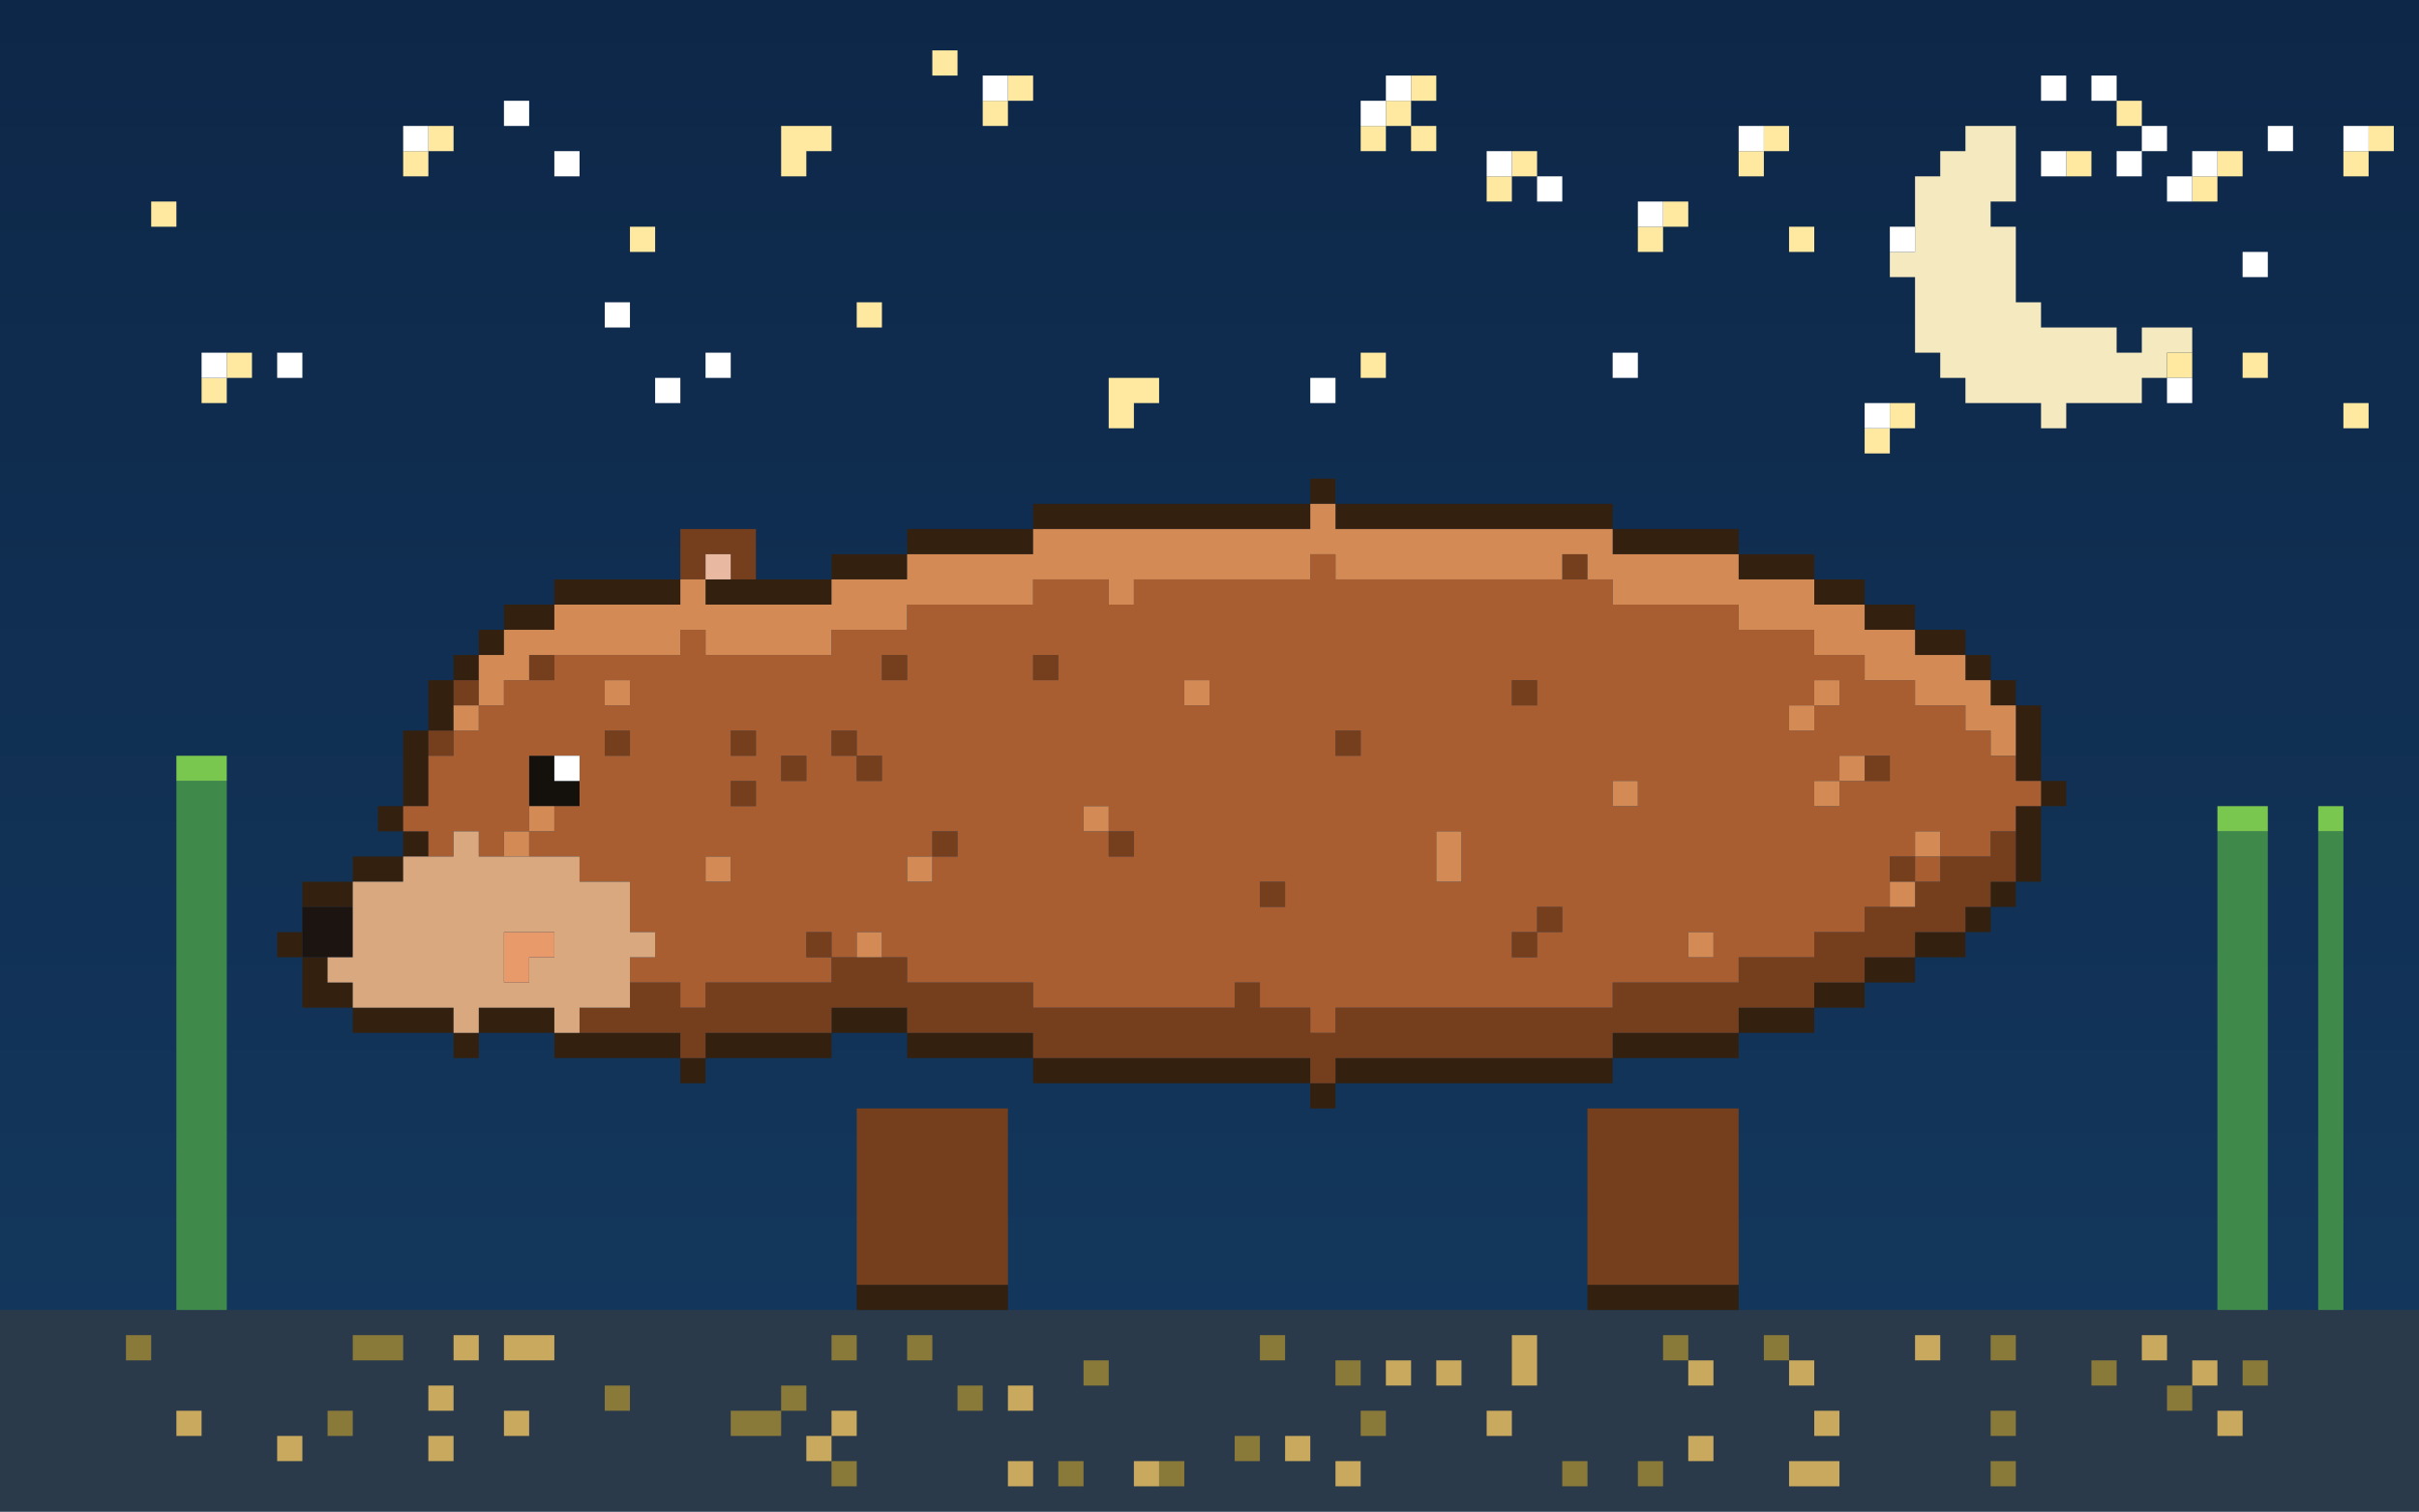
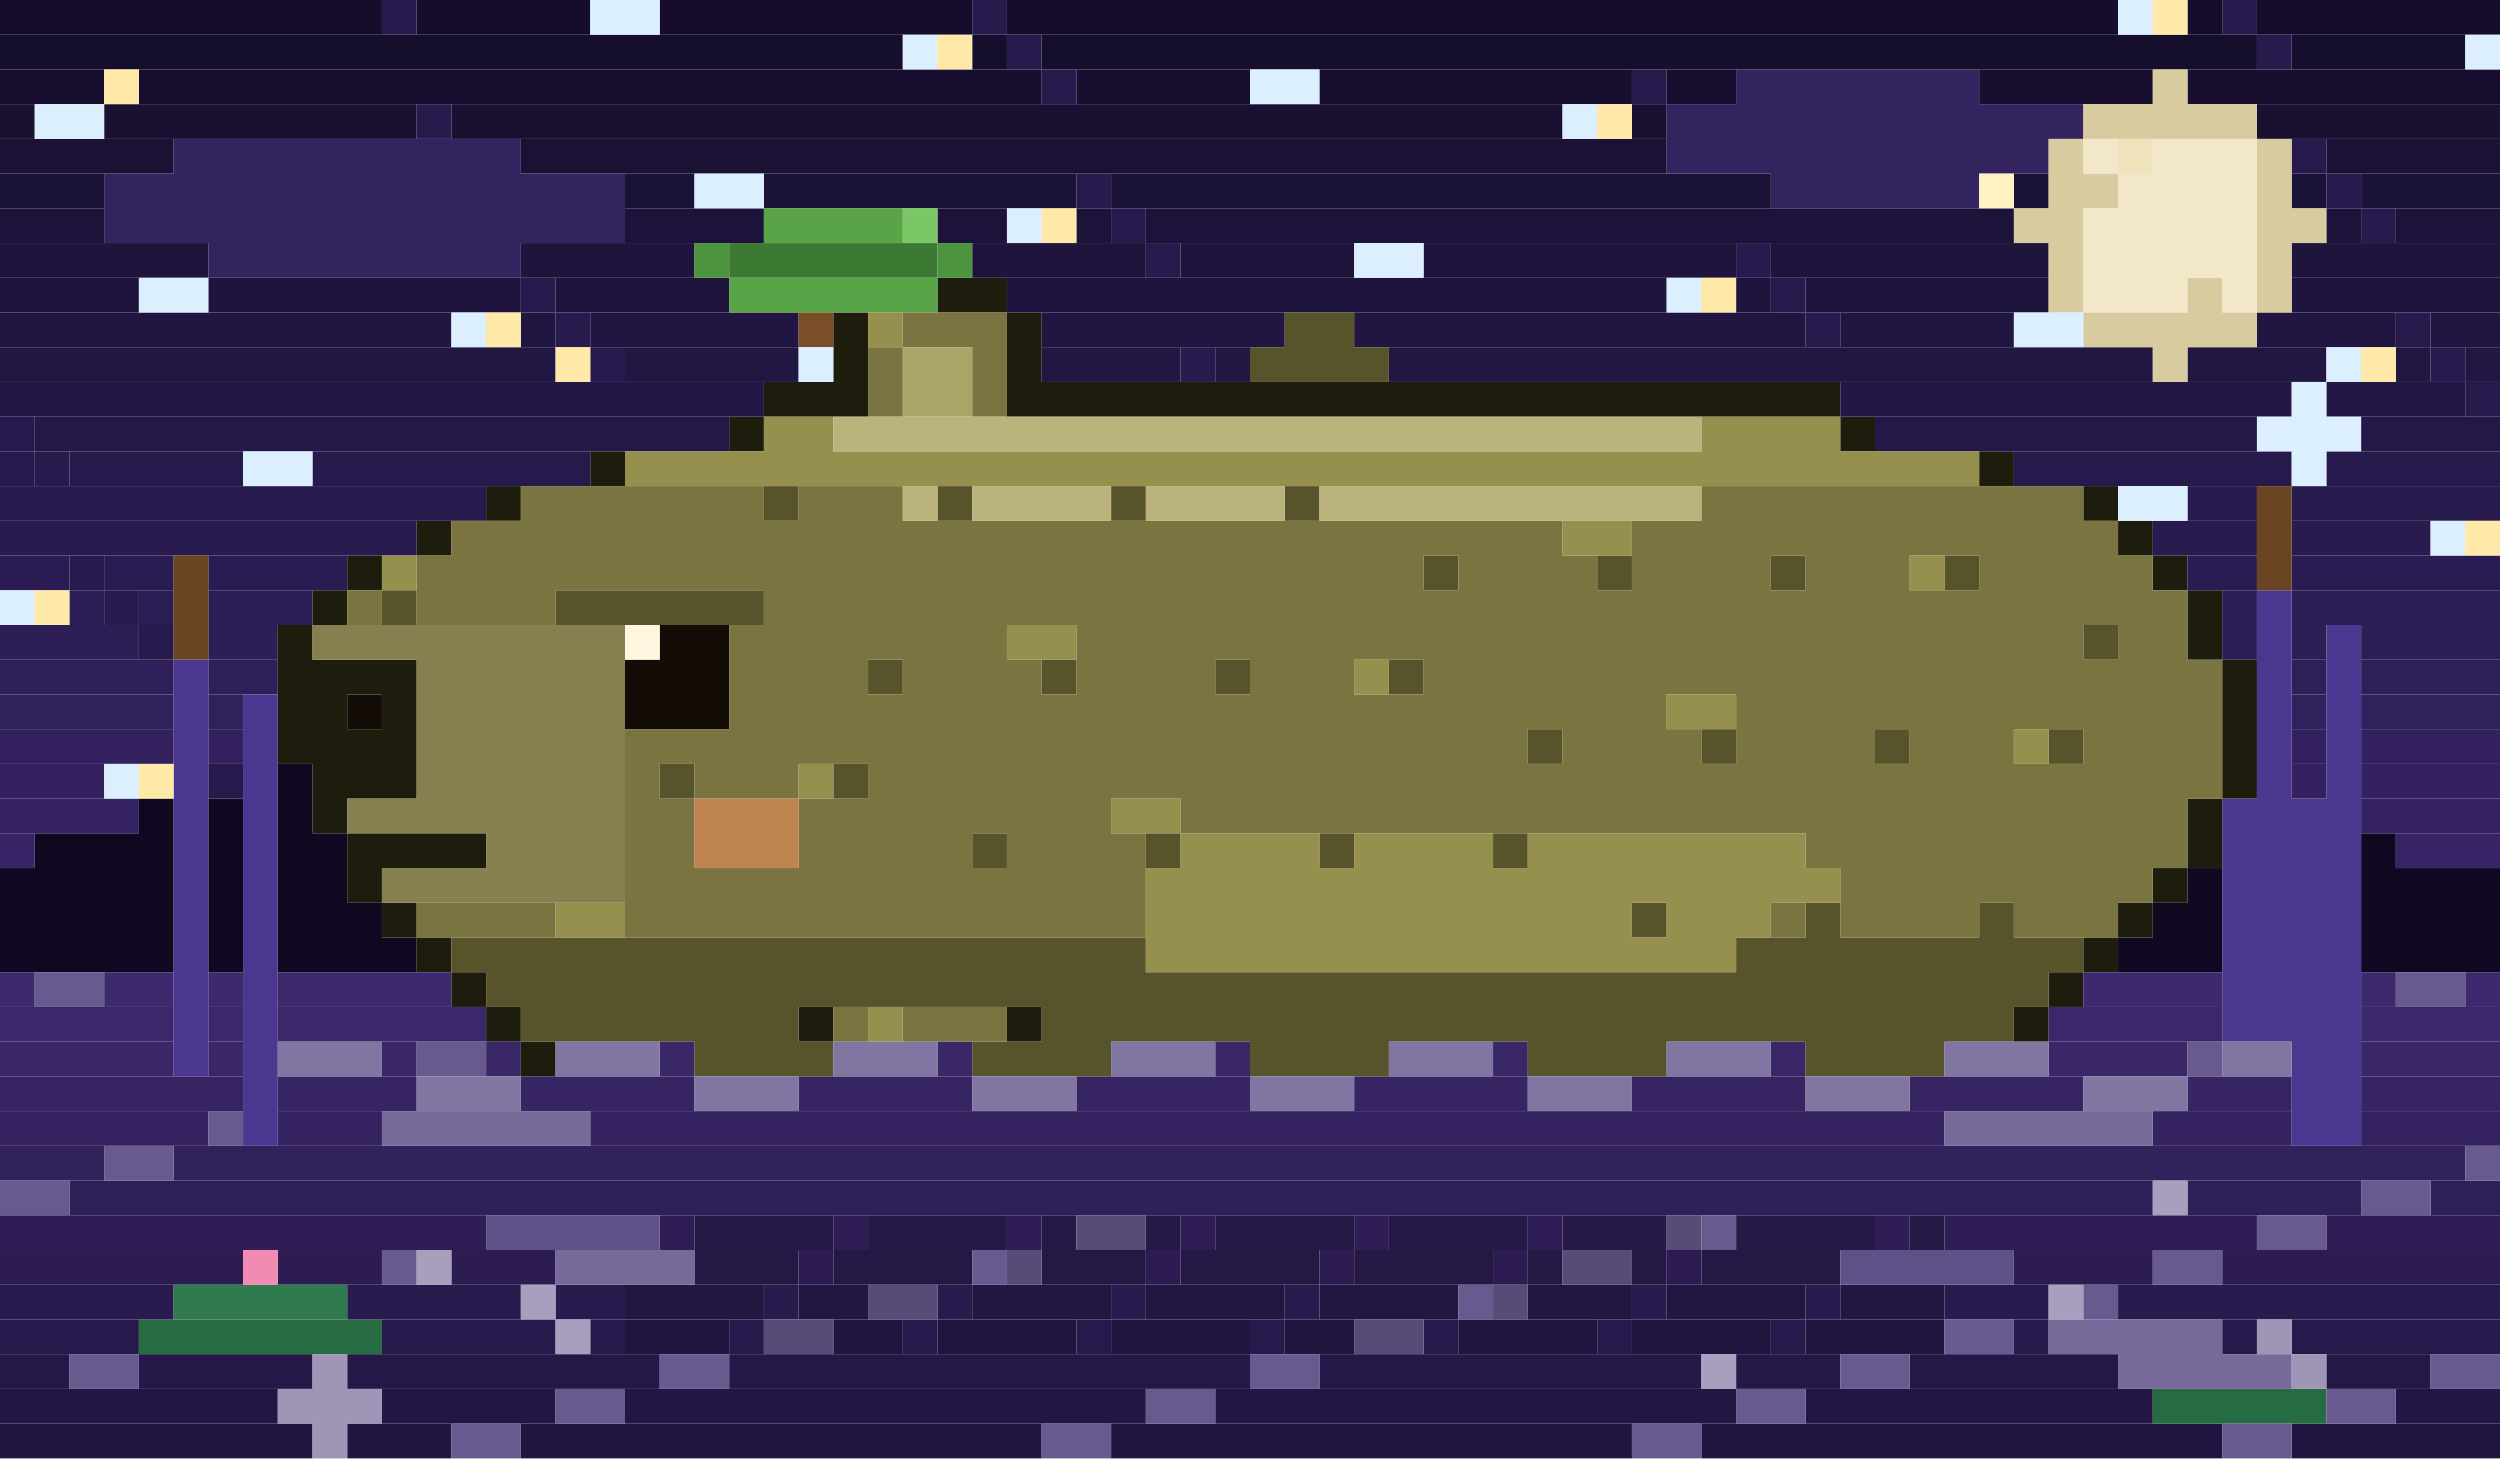
- <svg xmlns="http://www.w3.org/2000/svg" viewBox="0 0 480 300">
-   <defs>
-     <linearGradient id="g" x1="0" y1="0" x2="0" y2="1">
-       <stop offset="0" stop-color="#0d2748" />
-       <stop offset="1" stop-color="#14395f" />
-     </linearGradient>
-   </defs>
-   <rect width="480" height="300" fill="url(#g)" />
-   <rect y="260" width="480" height="40" fill="#2a3a4a" />
-   <path fill="#14100c" d="M105 150h5v5H105zM105 155h10v5H105z" />
-   <path fill="#1c1410" d="M60 180h10v5H60zM60 185h10v5H60z" />
-   <path fill="#33200f" d="M260 95h5v5H260zM205 100h55v5H205zM265 100h55v5H265zM180 105h25v5H180zM320 105h25v5H320zM165 110h15v5H165zM345 110h15v5H345zM110 115h25v5H110zM140 115h25v5H140zM360 115h10v5H360zM100 120h10v5H100zM370 120h10v5H370zM95 125h5v5H95zM380 125h10v5H380zM90 130h5v5H90zM390 130h5v5H390zM85 135h5v5H85zM395 135h5v5H395zM85 140h5v5H85zM400 140h5v5H400zM80 145h5v5H80zM400 145h5v5H400zM80 150h5v5H80zM400 150h5v5H400zM80 155h5v5H80zM405 155h5v5H405zM75 160h5v5H75zM400 160h5v5H400zM80 165h5v5H80zM400 165h5v5H400zM70 170h10v5H70zM400 170h5v5H400zM60 175h10v5H60zM395 175h5v5H395zM390 180h5v5H390zM55 185h5v5H55zM380 185h10v5H380zM60 190h5v5H60zM370 190h10v5H370zM60 195h10v5H60zM360 195h10v5H360zM70 200h20v5H70zM95 200h15v5H95zM165 200h15v5H165zM345 200h15v5H345zM90 205h5v5H90zM110 205h25v5H110zM140 205h25v5H140zM180 205h25v5H180zM320 205h25v5H320zM135 210h5v5H135zM205 210h55v5H205zM265 210h55v5H265zM260 215h5v5H260zM170 255h30v5H170zM315 255h30v5H315z" />
-   <path fill="#3f8a4a" d="M35 155h10v5H35zM35 160h10v5H35zM35 165h10v5H35zM440 165h10v5H440zM460 165h5v5H460zM35 170h10v5H35zM440 170h10v5H440zM460 170h5v5H460zM35 175h10v5H35zM440 175h10v5H440zM460 175h5v5H460zM35 180h10v5H35zM440 180h10v5H440zM460 180h5v5H460zM35 185h10v5H35zM440 185h10v5H440zM460 185h5v5H460zM35 190h10v5H35zM440 190h10v5H440zM460 190h5v5H460zM35 195h10v5H35zM440 195h10v5H440zM460 195h5v5H460zM35 200h10v5H35zM440 200h10v5H440zM460 200h5v5H460zM35 205h10v5H35zM440 205h10v5H440zM460 205h5v5H460zM35 210h10v5H35zM440 210h10v5H440zM460 210h5v5H460zM35 215h10v5H35zM440 215h10v5H440zM460 215h5v5H460zM35 220h10v5H35zM440 220h10v5H440zM460 220h5v5H460zM35 225h10v5H35zM440 225h10v5H440zM460 225h5v5H460zM35 230h10v5H35zM440 230h10v5H440zM460 230h5v5H460zM35 235h10v5H35zM440 235h10v5H440zM460 235h5v5H460zM35 240h10v5H35zM440 240h10v5H440zM460 240h5v5H460zM35 245h10v5H35zM440 245h10v5H440zM460 245h5v5H460zM35 250h10v5H35zM440 250h10v5H440zM460 250h5v5H460zM35 255h10v5H35zM440 255h10v5H440zM460 255h5v5H460z" />
-   <path fill="#753f1e" d="M135 105h15v5H135zM135 110h5v5H135zM145 110h5v5H145zM310 110h5v5H310zM105 130h5v5H105zM175 130h5v5H175zM205 130h5v5H205zM90 135h5v5H90zM300 135h5v5H300zM85 145h5v5H85zM120 145h5v5H120zM145 145h5v5H145zM165 145h5v5H165zM265 145h5v5H265zM155 150h5v5H155zM170 150h5v5H170zM370 150h5v5H370zM145 155h5v5H145zM185 165h5v5H185zM220 165h5v5H220zM395 165h5v5H395zM375 170h5v5H375zM385 170h15v5H385zM250 175h5v5H250zM380 175h15v5H380zM305 180h5v5H305zM370 180h20v5H370zM160 185h5v5H160zM300 185h5v5H300zM360 185h20v5H360zM165 190h15v5H165zM345 190h25v5H345zM125 195h10v5H125zM140 195h65v5H140zM245 195h5v5H245zM320 195h40v5H320zM115 200h50v5H115zM180 200h80v5H180zM265 200h80v5H265zM135 205h5v5H135zM205 205h115v5H205zM260 210h5v5H260zM170 220h30v5H170zM315 220h30v5H315zM170 225h30v5H170zM315 225h30v5H315zM170 230h30v5H170zM315 230h30v5H315zM170 235h30v5H170zM315 235h30v5H315zM170 240h30v5H170zM315 240h30v5H315zM170 245h30v5H170zM315 245h30v5H315zM170 250h30v5H170zM315 250h30v5H315z" />
-   <path fill="#7ac74f" d="M35 150h10v5H35zM440 160h10v5H440zM460 160h5v5H460z" />
-   <path fill="#8a7a3a" d="M25 265h5v5H25zM70 265h10v5H70zM165 265h5v5H165zM180 265h5v5H180zM250 265h5v5H250zM330 265h5v5H330zM350 265h5v5H350zM395 265h5v5H395zM215 270h5v5H215zM265 270h5v5H265zM415 270h5v5H415zM445 270h5v5H445zM120 275h5v5H120zM155 275h5v5H155zM190 275h5v5H190zM430 275h5v5H430zM65 280h5v5H65zM145 280h10v5H145zM270 280h5v5H270zM395 280h5v5H395zM245 285h5v5H245zM165 290h5v5H165zM210 290h5v5H210zM230 290h5v5H230zM310 290h5v5H310zM325 290h5v5H325zM395 290h5v5H395z" />
-   <path fill="#a85e31" d="M260 110h5v5H260zM205 115h15v5H205zM225 115h95v5H225zM180 120h165v5H180zM135 125h5v5H135zM165 125h195v5H165zM110 130h65v5H110zM180 130h25v5H180zM210 130h160v5H210zM100 135h20v5H100zM125 135h110v5H125zM240 135h60v5H240zM305 135h55v5H305zM365 135h15v5H365zM95 140h260v5H95zM360 140h30v5H360zM90 145h30v5H90zM125 145h20v5H125zM150 145h15v5H150zM170 145h95v5H170zM270 145h125v5H270zM85 150h20v5H85zM115 150h40v5H115zM160 150h10v5H160zM175 150h190v5H175zM375 150h25v5H375zM85 155h20v5H85zM115 155h30v5H115zM150 155h170v5H150zM325 155h35v5H325zM365 155h40v5H365zM80 160h25v5H80zM110 160h105v5H110zM220 160h180v5H220zM85 165h5v5H85zM95 165h5v5H95zM105 165h80v5H105zM190 165h30v5H190zM225 165h60v5H225zM290 165h90v5H290zM385 165h10v5H385zM115 170h25v5H115zM145 170h35v5H145zM185 170h100v5H185zM290 170h85v5H290zM380 170h5v5H380zM125 175h125v5H125zM255 175h120v5H255zM125 180h180v5H125zM310 180h60v5H310zM130 185h30v5H130zM165 185h5v5H165zM175 185h125v5H175zM305 185h30v5H305zM340 185h20v5H340zM125 190h40v5H125zM180 190h165v5H180zM135 195h5v5H135zM205 195h40v5H205zM250 195h70v5H250zM260 200h5v5H260z" />
-   <path fill="#c9a95e" d="M90 265h5v5H90zM100 265h10v5H100zM300 265h5v5H300zM380 265h5v5H380zM425 265h5v5H425zM275 270h5v5H275zM285 270h5v5H285zM300 270h5v5H300zM335 270h5v5H335zM355 270h5v5H355zM435 270h5v5H435zM85 275h5v5H85zM200 275h5v5H200zM35 280h5v5H35zM100 280h5v5H100zM165 280h5v5H165zM295 280h5v5H295zM360 280h5v5H360zM440 280h5v5H440zM55 285h5v5H55zM85 285h5v5H85zM160 285h5v5H160zM255 285h5v5H255zM335 285h5v5H335zM200 290h5v5H200zM225 290h5v5H225zM265 290h5v5H265zM355 290h10v5H355z" />
-   <path fill="#d38a54" d="M260 100h5v5H260zM205 105h115v5H205zM180 110h80v5H180zM265 110h45v5H265zM315 110h30v5H315zM135 115h5v5H135zM165 115h40v5H165zM220 115h5v5H220zM320 115h40v5H320zM110 120h70v5H110zM345 120h25v5H345zM100 125h35v5H100zM140 125h25v5H140zM360 125h20v5H360zM95 130h10v5H95zM370 130h20v5H370zM95 135h5v5H95zM120 135h5v5H120zM235 135h5v5H235zM360 135h5v5H360zM380 135h15v5H380zM90 140h5v5H90zM355 140h5v5H355zM390 140h10v5H390zM395 145h5v5H395zM365 150h5v5H365zM320 155h5v5H320zM360 155h5v5H360zM105 160h5v5H105zM215 160h5v5H215zM100 165h5v5H100zM285 165h5v5H285zM380 165h5v5H380zM140 170h5v5H140zM180 170h5v5H180zM285 170h5v5H285zM375 175h5v5H375zM170 185h5v5H170zM335 185h5v5H335z" />
-   <path fill="#d9a87e" d="M90 165h5v5H90zM80 170h35v5H80zM70 175h55v5H70zM70 180h55v5H70zM70 185h30v5H70zM110 185h20v5H110zM65 190h35v5H65zM105 190h20v5H105zM70 195h55v5H70zM90 200h5v5H90zM110 200h5v5H110z" />
-   <path fill="#e89a6a" d="M100 185h10v5H100zM100 190h5v5H100z" />
-   <path fill="#e8b8a0" d="M140 110h5v5H140z" />
-   <path fill="#f5e9c0" d="M390 25h10v5H390zM385 30h15v5H385zM380 35h20v5H380zM380 40h15v5H380zM380 45h20v5H380zM375 50h25v5H375zM380 55h20v5H380zM380 60h25v5H380zM380 65h40v5H380zM425 65h10v5H425zM385 70h45v5H385zM390 75h35v5H390zM405 80h5v5H405z" />
-   <path fill="#ffe9a0" d="M185 10h5v5H185zM200 15h5v5H200zM280 15h5v5H280zM195 20h5v5H195zM275 20h5v5H275zM420 20h5v5H420zM85 25h5v5H85zM155 25h10v5H155zM270 25h5v5H270zM280 25h5v5H280zM350 25h5v5H350zM470 25h5v5H470zM80 30h5v5H80zM155 30h5v5H155zM300 30h5v5H300zM345 30h5v5H345zM410 30h5v5H410zM440 30h5v5H440zM465 30h5v5H465zM295 35h5v5H295zM435 35h5v5H435zM30 40h5v5H30zM330 40h5v5H330zM125 45h5v5H125zM325 45h5v5H325zM355 45h5v5H355zM170 60h5v5H170zM45 70h5v5H45zM270 70h5v5H270zM430 70h5v5H430zM445 70h5v5H445zM40 75h5v5H40zM220 75h10v5H220zM220 80h5v5H220zM375 80h5v5H375zM465 80h5v5H465zM370 85h5v5H370z" />
-   <path fill="#ffffff" d="M195 15h5v5H195zM275 15h5v5H275zM405 15h5v5H405zM415 15h5v5H415zM100 20h5v5H100zM270 20h5v5H270zM80 25h5v5H80zM345 25h5v5H345zM425 25h5v5H425zM450 25h5v5H450zM465 25h5v5H465zM110 30h5v5H110zM295 30h5v5H295zM405 30h5v5H405zM420 30h5v5H420zM435 30h5v5H435zM305 35h5v5H305zM430 35h5v5H430zM325 40h5v5H325zM375 45h5v5H375zM445 50h5v5H445zM120 60h5v5H120zM40 70h5v5H40zM55 70h5v5H55zM140 70h5v5H140zM320 70h5v5H320zM130 75h5v5H130zM260 75h5v5H260zM430 75h5v5H430zM370 80h5v5H370zM110 150h5v5H110z" />
+ <svg xmlns="http://www.w3.org/2000/svg" viewBox="0 0 432 252">
+   <path fill="#0f0820" d="M48 132h6v6H48zM24 138h6v6H24zM36 138h6v6H36zM48 138h6v6H48zM6 144h24v6H6zM36 144h6v6H36zM48 144h12v6H48zM408 144h6v6H408zM0 150h30v6H0zM36 150h6v6H36zM48 150h12v6H48zM378 150h6v6H378zM408 150h24v6H408zM0 156h30v6H0zM36 156h6v6H36zM48 156h18v6H48zM372 156h12v6H372zM408 156h24v6H408zM0 162h30v6H0zM36 162h6v6H36zM48 162h24v6H48zM366 162h18v6H366zM408 162h24v6H408z" />
+   <path fill="#140c06" d="M114 108h12v6H114zM108 114h18v6H108zM60 120h6v6H60zM108 120h18v6H108z" />
+   <path fill="#150d2b" d="M0 0h66v6H0zM72 0h30v6H72zM114 0h54v6H114zM174 0h192v6H174zM378 0h6v6H378zM390 0h42v6H390z" />
+   <path fill="#160e2d" d="M0 6h156v6H0zM168 6h6v6H168zM180 6h210v6H180zM396 6h30v6H396z" />
+   <path fill="#180f30" d="M0 12h18v6H0zM24 12h156v6H24zM186 12h30v6H186zM228 12h54v6H228zM288 12h12v6H288zM342 12h30v6H342zM378 12h54v6H378z" />
+   <path fill="#191032" d="M0 18h6v6H0zM18 18h54v6H18zM78 18h192v6H78zM282 18h6v6H282zM390 18h42v6H390z" />
+   <path fill="#1a1135" d="M0 24h30v6H0zM90 24h198v6H90zM402 24h30v6H402z" />
+   <path fill="#1b1237" d="M0 30h18v6H0zM108 30h12v6H108zM132 30h54v6H132zM192 30h114v6H192zM348 30h6v6H348zM396 30h6v6H396zM408 30h24v6H408z" />
+   <path fill="#1d133a" d="M0 36h18v6H0zM108 36h24v6H108zM162 36h12v6H162zM186 36h6v6H186zM198 36h150v6H198zM402 36h6v6H402zM414 36h18v6H414z" />
+   <path fill="#1e143c" d="M0 42h36v6H0zM90 42h30v6H90zM168 42h30v6H168zM204 42h30v6H204zM246 42h54v6H246zM306 42h48v6H306zM396 42h36v6H396z" />
+   <path fill="#1e1d0d" d="M162 48h12v6H162zM144 54h6v6H144zM174 54h6v6H174zM144 60h6v6H144zM174 60h6v6H174zM132 66h18v6H132zM174 66h144v6H174zM126 72h6v6H126zM318 72h6v6H318zM102 78h6v6H102zM342 78h6v6H342zM84 84h6v6H84zM360 84h6v6H360zM72 90h6v6H72zM366 90h6v6H366zM60 96h6v6H60zM372 96h6v6H372zM54 102h6v6H54zM378 102h6v6H378zM48 108h6v6H48zM378 108h6v6H378zM48 114h24v6H48zM384 114h6v6H384zM48 120h12v6H48zM66 120h6v6H66zM384 120h6v6H384zM48 126h24v6H48zM384 126h6v6H384zM54 132h18v6H54zM384 132h6v6H384zM54 138h6v6H54zM378 138h6v6H378zM60 144h24v6H60zM378 144h6v6H378zM60 150h6v6H60zM372 150h6v6H372zM66 156h6v6H66zM366 156h6v6H366zM72 162h6v6H72zM360 162h6v6H360zM78 168h6v6H78zM354 168h6v6H354zM84 174h6v6H84zM138 174h6v6H138zM174 174h6v6H174zM348 174h6v6H348zM90 180h6v6H90z" />
+   <path fill="#1f143e" d="M0 48h24v6H0zM36 48h54v6H36zM96 48h30v6H96zM174 48h114v6H174zM300 48h6v6H300zM312 48h42v6H312zM396 48h36v6H396z" />
+   <path fill="#211440" d="M0 246h54v6H0zM60 246h18v6H60zM90 246h90v6H90zM192 246h90v6H192zM294 246h90v6H294zM396 246h36v6H396z" />
+   <path fill="#21153f" d="M108 228h18v6H108zM144 228h12v6H144zM162 228h24v6H162zM192 228h24v6H192zM222 228h12v6H222zM252 228h24v6H252zM282 228h24v6H282zM312 228h24v6H312z" />
+   <path fill="#211541" d="M0 54h78v6H0zM90 54h6v6H90zM102 54h36v6H102zM180 54h42v6H180zM234 54h78v6H234zM318 54h30v6H318zM390 54h24v6H390zM420 54h12v6H420z" />
+   <path fill="#221643" d="M0 60h96v6H0zM108 60h30v6H108zM180 60h24v6H180zM210 60h6v6H210zM240 60h132v6H240zM378 60h24v6H378zM414 60h6v6H414zM426 60h6v6H426z" />
+   <path fill="#231644" d="M0 240h48v6H0zM66 240h30v6H66zM108 240h90v6H108zM210 240h90v6H210zM312 240h60v6H312zM414 240h18v6H414z" />
+   <path fill="#231742" d="M108 222h24v6H108zM138 222h12v6H138zM168 222h24v6H168zM198 222h24v6H198zM228 222h24v6H228zM264 222h18v6H264zM288 222h24v6H288zM318 222h18v6H318z" />
+   <path fill="#231746" d="M0 66h132v6H0zM318 66h78v6H318zM402 66h24v6H402z" />
+   <path fill="#241848" d="M6 72h120v6H6zM324 72h66v6H324zM408 72h24v6H408z" />
+   <path fill="#251747" d="M0 234h12v6H0zM24 234h30v6H24zM60 234h54v6H60zM126 234h90v6H126zM228 234h66v6H228zM300 234h18v6H300zM330 234h36v6H330zM402 234h18v6H402z" />
+   <path fill="#251845" d="M120 216h18v6H120zM144 216h24v6H144zM180 216h18v6H180zM204 216h24v6H204zM234 216h24v6H234zM264 216h6v6H264zM282 216h6v6H282zM294 216h24v6H294z" />
+   <path fill="#26194b" d="M0 78h6v6H0zM12 78h30v6H12zM54 78h48v6H54zM348 78h48v6H348zM402 78h30v6H402z" />
+   <path fill="#271947" d="M120 210h24v6H120zM150 210h24v6H150zM180 210h6v6H180zM198 210h6v6H198zM210 210h24v6H210zM240 210h24v6H240zM270 210h18v6H270zM300 210h24v6H300zM330 210h6v6H330z" />
+   <path fill="#27194b" d="M0 228h24v6H0zM66 228h30v6H66zM102 228h6v6H102zM126 228h6v6H126zM156 228h6v6H156zM186 228h6v6H186zM216 228h6v6H216zM246 228h6v6H246zM276 228h6v6H276zM306 228h6v6H306zM348 228h6v6H348zM384 228h6v6H384zM396 228h36v6H396z" />
+   <path fill="#271a4d" d="M0 84h84v6H0zM378 84h12v6H378zM396 84h36v6H396z" />
+   <path fill="#276b43" d="M24 228h42v6H24zM372 240h30v6H372z" />
+   <path fill="#291a4d" d="M66 0h6v6H66zM168 0h6v6H168zM384 0h6v6H384zM174 6h6v6H174zM390 6h6v6H390zM180 12h6v6H180zM282 12h6v6H282zM72 18h6v6H72zM396 24h6v6H396zM186 30h6v6H186zM402 30h6v6H402zM192 36h6v6H192zM408 36h6v6H408zM198 42h6v6H198zM300 42h6v6H300zM90 48h6v6H90zM306 48h6v6H306zM96 54h6v6H96zM312 54h6v6H312zM414 54h6v6H414zM102 60h6v6H102zM204 60h6v6H204zM420 60h6v6H420zM426 66h6v6H426zM0 72h6v6H0zM6 78h6v6H6zM12 96h6v6H12zM18 102h6v6H18zM24 108h6v6H24zM36 132h6v6H36z" />
+   <path fill="#291b4f" d="M0 90h72v6H0zM372 90h18v6H372zM396 90h24v6H396z" />
+   <path fill="#2a1b4e" d="M0 222h30v6H0zM60 222h30v6H60zM96 222h12v6H96zM132 222h6v6H132zM162 222h6v6H162zM192 222h6v6H192zM222 222h6v6H222zM282 222h6v6H282zM312 222h6v6H312zM336 222h18v6H336zM366 222h66v6H366z" />
+   <path fill="#2a1c52" d="M0 96h12v6H0zM18 96h12v6H18zM36 96h24v6H36zM378 96h12v6H378zM396 96h36v6H396z" />
+   <path fill="#2c1c52" d="M0 216h42v6H0zM48 216h18v6H48zM78 216h18v6H78zM138 216h6v6H138zM198 216h6v6H198zM228 216h6v6H228zM258 216h6v6H258zM288 216h6v6H288zM348 216h24v6H348zM384 216h48v6H384z" />
+   <path fill="#2c1d54" d="M12 102h6v6H12zM24 102h6v6H24zM36 102h18v6H36zM384 102h6v6H384zM396 102h36v6H396z" />
+   <path fill="#2d1e56" d="M0 108h24v6H0zM36 108h12v6H36zM384 108h6v6H384zM396 108h6v6H396zM408 108h24v6H408z" />
+   <path fill="#2e1e55" d="M0 210h84v6H0zM114 210h6v6H114zM144 210h6v6H144zM174 210h6v6H174zM204 210h6v6H204zM234 210h6v6H234zM264 210h6v6H264zM324 210h6v6H324zM336 210h54v6H336zM402 210h30v6H402z" />
+   <path fill="#2f1f59" d="M0 114h30v6H0zM36 114h12v6H36zM396 114h6v6H396zM408 114h24v6H408z" />
+   <path fill="#2f7a4f" d="M30 222h30v6H30z" />
+   <path fill="#302059" d="M12 204h360v6H12zM378 204h30v6H378zM420 204h12v6H420z" />
+   <path fill="#30205b" d="M0 120h30v6H0zM36 120h6v6H36zM396 120h6v6H396zM408 120h24v6H408z" />
+   <path fill="#32215e" d="M0 126h30v6H0zM36 126h6v6H36zM396 126h6v6H396zM408 126h24v6H408z" />
+   <path fill="#32225c" d="M0 198h18v6H0zM30 198h396v6H30z" />
+   <path fill="#33235e" d="M300 12h42v6H300zM288 18h72v6H288zM30 24h60v6H30zM288 24h66v6H288zM18 30h90v6H18zM306 30h36v6H306zM18 36h90v6H18zM36 42h54v6H36z" />
+   <path fill="#342160" d="M0 132h18v6H0zM396 132h6v6H396zM408 132h24v6H408z" />
+   <path fill="#342360" d="M0 192h36v6H0zM48 192h18v6H48zM102 192h234v6H102zM372 192h24v6H372zM408 192h24v6H408z" />
+   <path fill="#352262" d="M0 138h24v6H0zM408 138h24v6H408z" />
+   <path fill="#372365" d="M0 144h6v6H0zM414 144h18v6H414z" />
+   <path fill="#372563" d="M0 186h42v6H0zM48 186h24v6H48zM90 186h30v6H90zM138 186h30v6H138zM186 186h30v6H186zM234 186h30v6H234zM282 186h30v6H282zM330 186h30v6H330zM378 186h18v6H378zM408 186h24v6H408z" />
+   <path fill="#392767" d="M0 180h30v6H0zM36 180h6v6H36zM66 180h6v6H66zM84 180h6v6H84zM114 180h6v6H114zM162 180h6v6H162zM210 180h6v6H210zM258 180h6v6H258zM306 180h6v6H306zM354 180h24v6H354zM408 180h24v6H408z" />
+   <path fill="#3b286a" d="M0 174h30v6H0zM36 174h6v6H36zM48 174h36v6H48zM354 174h30v6H354zM408 174h24v6H408z" />
+   <path fill="#3c7a34" d="M126 42h36v6H126z" />
+   <path fill="#3d2a6e" d="M0 168h6v6H0zM18 168h12v6H18zM36 168h6v6H36zM48 168h30v6H48zM360 168h24v6H360zM408 168h6v6H408zM426 168h6v6H426z" />
+   <path fill="#4c3790" d="M390 102h6v6H390zM390 108h6v6H390zM402 108h6v6H402zM30 114h6v6H30zM390 114h6v6H390zM402 114h6v6H402zM30 120h6v6H30zM42 120h6v6H42zM390 120h6v6H390zM402 120h6v6H402zM30 126h6v6H30zM42 126h6v6H42zM390 126h6v6H390zM402 126h6v6H402zM30 132h6v6H30zM42 132h6v6H42zM390 132h6v6H390zM402 132h6v6H402zM30 138h6v6H30zM42 138h6v6H42zM384 138h24v6H384zM30 144h6v6H30zM42 144h6v6H42zM384 144h24v6H384zM30 150h6v6H30zM42 150h6v6H42zM384 150h24v6H384zM30 156h6v6H30zM42 156h6v6H42zM384 156h24v6H384zM30 162h6v6H30zM42 162h6v6H42zM384 162h24v6H384zM30 168h6v6H30zM42 168h6v6H42zM384 168h24v6H384zM30 174h6v6H30zM42 174h6v6H42zM384 174h24v6H384zM30 180h6v6H30zM42 180h6v6H42zM396 180h12v6H396zM42 186h6v6H42zM396 186h12v6H396zM42 192h6v6H42zM396 192h12v6H396z" />
+   <path fill="#4c9440" d="M120 42h6v6H120zM162 42h6v6H162z" />
+   <path fill="#574b77" d="M186 210h12v6H186zM288 210h6v6H288zM174 216h6v6H174zM270 216h12v6H270zM150 222h12v6H150zM258 222h6v6H258zM132 228h12v6H132zM234 228h12v6H234z" />
+   <path fill="#57542c" d="M222 54h12v6H222zM216 60h24v6H216zM132 84h6v6H132zM162 84h6v6H162zM192 84h6v6H192zM222 84h6v6H222zM246 96h6v6H246zM276 96h6v6H276zM306 96h6v6H306zM336 96h6v6H336zM66 102h6v6H66zM96 102h36v6H96zM360 108h6v6H360zM150 114h6v6H150zM180 114h6v6H180zM210 114h6v6H210zM240 114h6v6H240zM264 126h6v6H264zM294 126h6v6H294zM324 126h6v6H324zM354 126h6v6H354zM114 132h6v6H114zM144 132h6v6H144zM168 144h6v6H168zM198 144h6v6H198zM228 144h6v6H228zM258 144h6v6H258zM282 156h6v6H282zM312 156h6v6H312zM342 156h6v6H342zM78 162h120v6H78zM300 162h60v6H300zM84 168h270v6H84zM90 174h48v6H90zM180 174h168v6H180zM120 180h24v6H120zM168 180h24v6H168zM216 180h24v6H216zM264 180h24v6H264zM312 180h24v6H312z" />
+   <path fill="#58a447" d="M132 36h24v6H132zM126 48h36v6H126z" />
+   <path fill="#605088" d="M84 210h30v6H84zM318 216h30v6H318z" />
+   <path fill="#68598e" d="M6 168h12v6H6zM414 168h12v6H414zM72 180h12v6H72zM378 180h6v6H378zM36 192h6v6H36zM18 198h12v6H18zM426 198h6v6H426zM0 204h12v6H0zM408 204h12v6H408zM294 210h6v6H294zM390 210h12v6H390zM66 216h6v6H66zM168 216h6v6H168zM372 216h12v6H372zM252 222h6v6H252zM360 222h6v6H360zM336 228h12v6H336zM12 234h12v6H12zM114 234h12v6H114zM216 234h12v6H216zM318 234h12v6H318zM420 234h12v6H420zM96 240h12v6H96zM198 240h12v6H198zM300 240h12v6H300zM402 240h12v6H402zM78 246h12v6H78zM180 246h12v6H180zM282 246h12v6H282zM384 246h12v6H384z" />
+   <path fill="#6b4423" d="M390 84h6v6H390zM390 90h6v6H390zM30 96h6v6H30zM390 96h6v6H390zM30 102h6v6H30zM30 108h6v6H30z" />
+   <path fill="#776a9a" d="M66 192h36v6H66zM336 192h36v6H336zM96 216h24v6H96zM354 228h30v6H354zM366 234h30v6H366z" />
+   <path fill="#79c765" d="M156 36h6v6H156z" />
+   <path fill="#7a4e26" d="M138 54h6v6H138z" />
+   <path fill="#7a7440" d="M156 54h18v6H156zM150 60h6v6H150zM168 60h6v6H168zM150 66h6v6H150zM168 66h6v6H168zM90 84h42v6H90zM138 84h18v6H138zM294 84h66v6H294zM78 90h192v6H78zM282 90h84v6H282zM72 96h174v6H72zM252 96h24v6H252zM282 96h24v6H282zM312 96h18v6H312zM342 96h30v6H342zM60 102h6v6H60zM72 102h24v6H72zM132 102h246v6H132zM126 108h48v6H126zM186 108h174v6H186zM366 108h12v6H366zM126 114h24v6H126zM156 114h24v6H156zM186 114h24v6H186zM216 114h18v6H216zM246 114h138v6H246zM126 120h162v6H126zM300 120h84v6H300zM108 126h156v6H108zM270 126h24v6H270zM300 126h24v6H300zM330 126h18v6H330zM360 126h24v6H360zM108 132h6v6H108zM120 132h18v6H120zM150 132h234v6H150zM108 138h12v6H108zM138 138h54v6H138zM204 138h174v6H204zM108 144h12v6H108zM138 144h30v6H138zM174 144h24v6H174zM312 144h66v6H312zM108 150h90v6H108zM318 150h54v6H318zM72 156h24v6H72zM108 156h90v6H108zM306 156h6v6H306zM318 156h24v6H318zM348 156h18v6H348zM144 174h6v6H144zM156 174h18v6H156z" />
+   <path fill="#8175a1" d="M48 180h18v6H48zM96 180h18v6H96zM144 180h18v6H144zM192 180h18v6H192zM240 180h18v6H240zM288 180h18v6H288zM336 180h18v6H336zM384 180h12v6H384zM72 186h18v6H72zM120 186h18v6H120zM168 186h18v6H168zM216 186h18v6H216zM264 186h18v6H264zM312 186h18v6H312zM360 186h18v6H360z" />
+   <path fill="#868050" d="M54 108h54v6H54zM72 114h36v6H72zM72 120h36v6H72zM72 126h36v6H72zM72 132h36v6H72zM60 138h48v6H60zM84 144h24v6H84zM66 150h42v6H66z" />
+   <path fill="#96904f" d="M150 54h6v6H150zM132 72h12v6H132zM294 72h24v6H294zM108 78h234v6H108zM270 90h12v6H270zM66 96h6v6H66zM330 96h6v6H330zM174 108h12v6H174zM234 114h6v6H234zM288 120h12v6H288zM348 126h6v6H348zM138 132h6v6H138zM192 138h12v6H192zM204 144h24v6H204zM234 144h24v6H234zM264 144h48v6H264zM198 150h120v6H198zM96 156h12v6H96zM198 156h84v6H198zM288 156h18v6H288zM198 162h102v6H198zM150 174h6v6H150z" />
+   <path fill="#9e95b7" d="M390 228h6v6H390zM54 234h6v6H54zM396 234h6v6H396zM48 240h18v6H48zM54 246h6v6H54z" />
+   <path fill="#a89fbe" d="M372 204h6v6H372zM72 216h6v6H72zM90 222h6v6H90zM354 222h6v6H354zM96 228h6v6H96zM294 234h6v6H294z" />
+   <path fill="#aaa468" d="M156 60h12v6H156zM156 66h12v6H156z" />
+   <path fill="#bab47c" d="M144 72h150v6H144zM156 84h6v6H156zM168 84h24v6H168zM198 84h24v6H198zM228 84h66v6H228z" />
+   <path fill="#bf834f" d="M120 138h18v6H120zM120 144h18v6H120z" />
+   <path fill="#d9cba0" d="M372 12h6v6H372zM360 18h30v6H360zM354 24h6v6H354zM390 24h6v6H390zM354 30h12v6H354zM390 30h6v6H390zM348 36h12v6H348zM390 36h12v6H390zM354 42h6v6H354zM390 42h6v6H390zM354 48h6v6H354zM378 48h6v6H378zM390 48h6v6H390zM360 54h30v6H360zM372 60h6v6H372z" />
+   <path fill="#dcefff" d="M102 0h12v6H102zM366 0h6v6H366zM156 6h6v6H156zM426 6h6v6H426zM216 12h12v6H216zM6 18h12v6H6zM270 18h6v6H270zM120 30h12v6H120zM174 36h6v6H174zM234 42h12v6H234zM24 48h12v6H24zM288 48h6v6H288zM78 54h6v6H78zM348 54h12v6H348zM138 60h6v6H138zM402 60h6v6H402zM396 66h6v6H396zM390 72h18v6H390zM42 78h12v6H42zM396 78h6v6H396zM366 84h12v6H366zM420 90h6v6H420zM0 102h6v6H0zM18 132h6v6H18z" />
+   <path fill="#efe3bc" d="M366 24h6v6H366z" />
+   <path fill="#f28bb4" d="M42 216h6v6H42z" />
+   <path fill="#f2e8c9" d="M360 24h6v6H360zM372 24h18v6H372zM366 30h24v6H366zM360 36h30v6H360zM360 42h30v6H360zM360 48h18v6H360zM384 48h6v6H384z" />
+   <path fill="#ffe9a8" d="M372 0h6v6H372zM162 6h6v6H162zM18 12h6v6H18zM276 18h6v6H276zM180 36h6v6H180zM294 48h6v6H294zM84 54h6v6H84zM96 60h6v6H96zM408 60h6v6H408zM426 90h6v6H426zM6 102h6v6H6zM24 132h6v6H24z" />
+   <path fill="#fff3c4" d="M342 30h6v6H342z" />
+   <path fill="#fff6e0" d="M108 108h6v6H108z" />
</svg>
